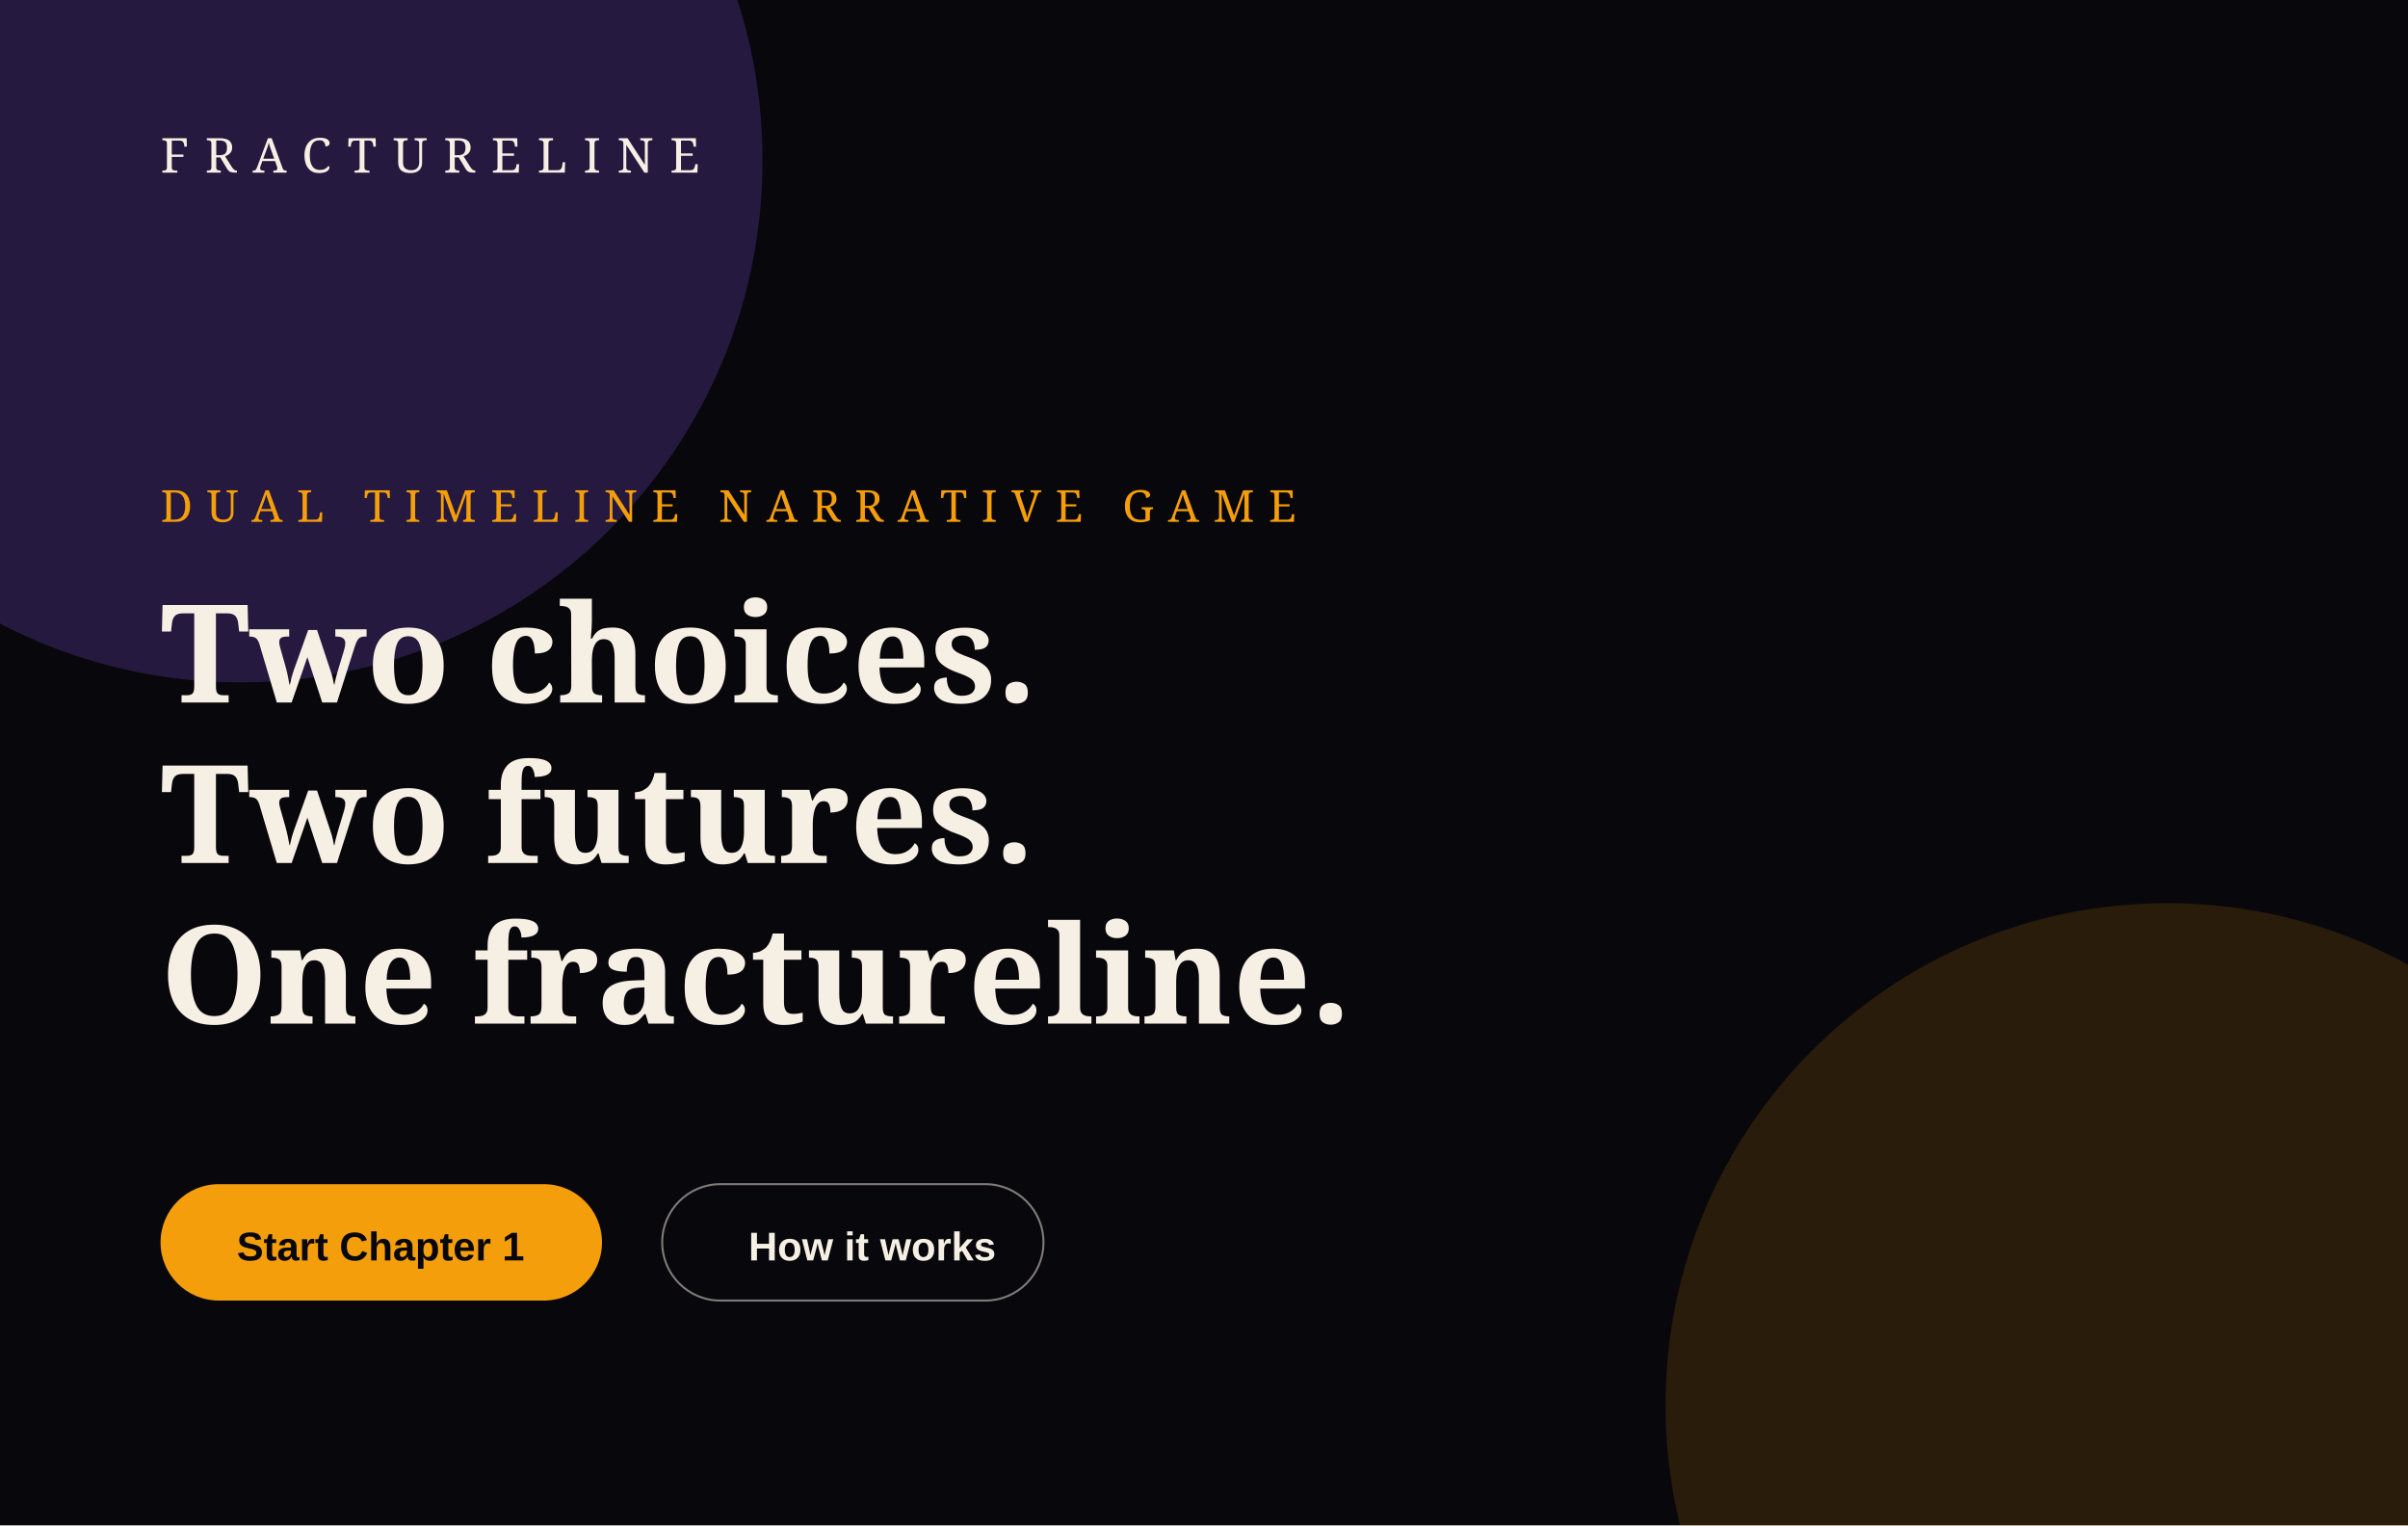
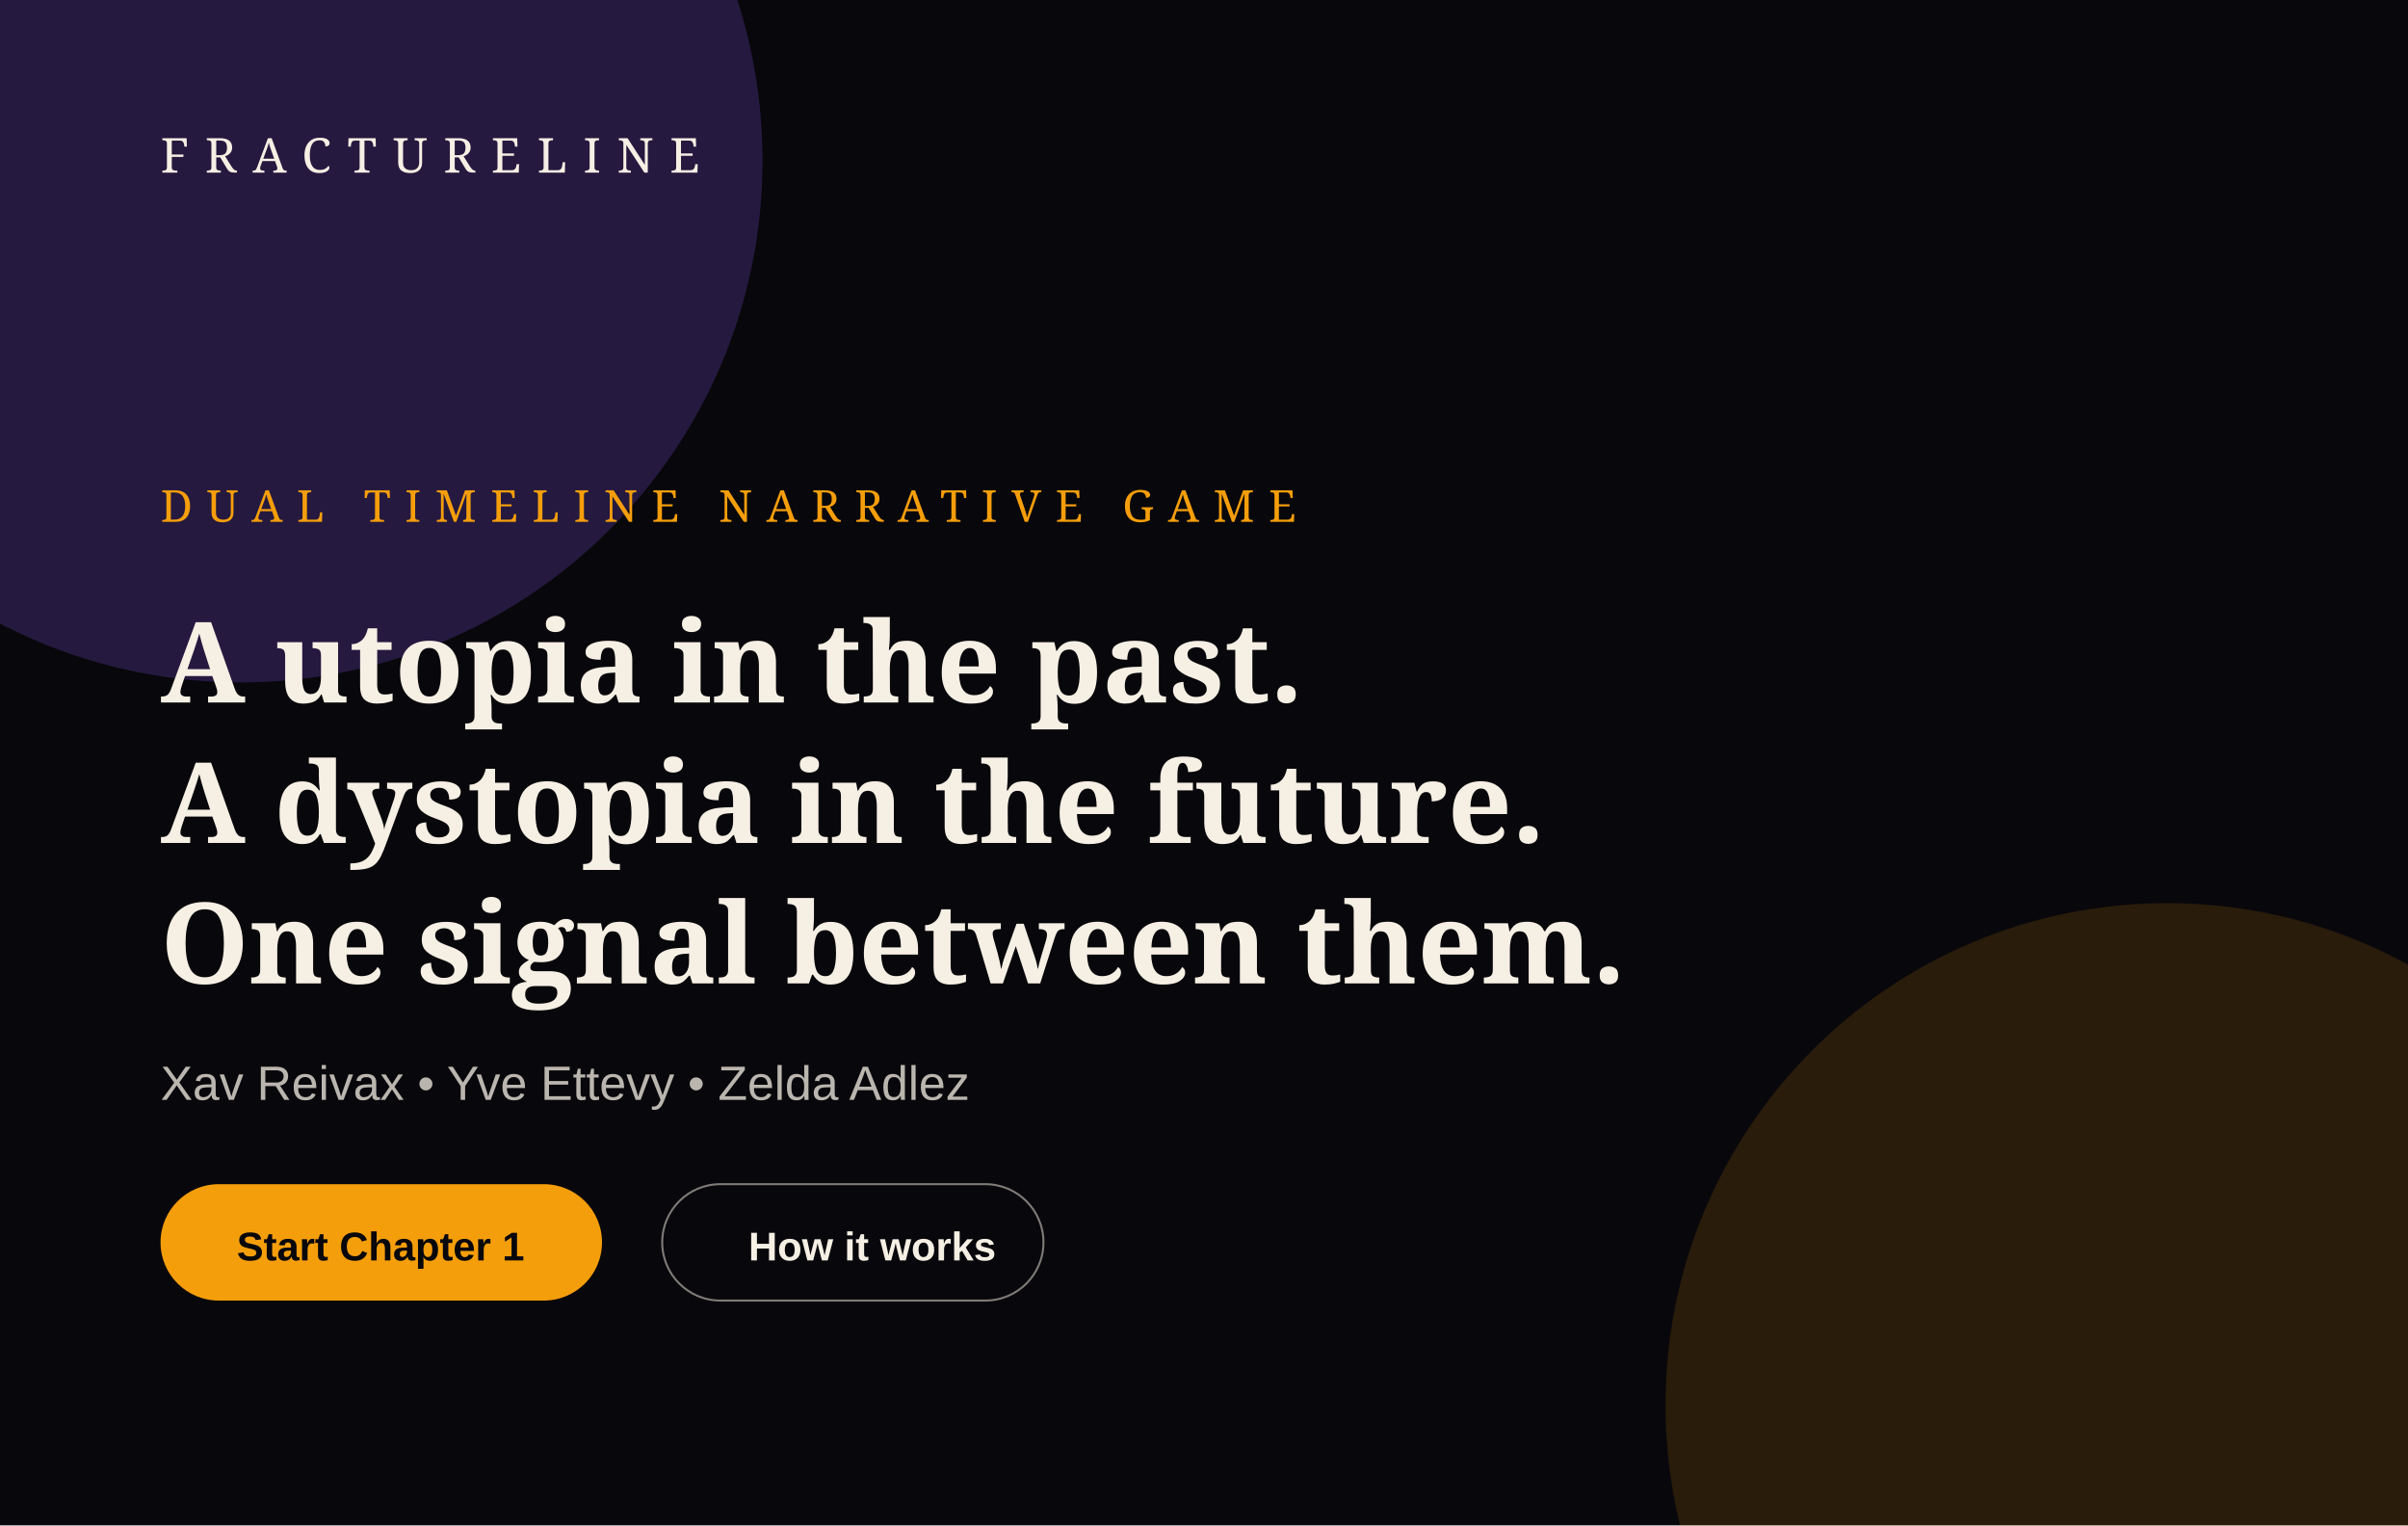
<svg xmlns="http://www.w3.org/2000/svg" width="1200" height="760" viewBox="0 0 1200 760" role="img" aria-label="Fractureline home page screenshot placeholder">
  <rect width="1200" height="760" fill="#08070b" />
  <circle cx="120" cy="80" r="260" fill="#8b5cf6" opacity="0.22" />
  <circle cx="1080" cy="700" r="250" fill="#f59e0b" opacity="0.14" />
  <text x="80" y="86" fill="#f6efe4" font-family="Georgia, serif" font-size="24" letter-spacing="8">FRACTURELINE</text>
  <text x="80" y="260" fill="#f59e0b" font-family="Georgia, serif" font-size="22" letter-spacing="7">DUAL TIMELINE NARRATIVE GAME</text>
-   <text x="80" y="350" fill="#f6efe4" font-family="Georgia, serif" font-size="68" font-weight="700">Two choices.</text>
-   <text x="80" y="430" fill="#f6efe4" font-family="Georgia, serif" font-size="68" font-weight="700">Two futures.</text>
-   <text x="80" y="510" fill="#f6efe4" font-family="Georgia, serif" font-size="68" font-weight="700">One fractureline.</text>
+   <text x="80" y="350" fill="#f6efe4" font-family="Georgia, serif" font-size="56" font-weight="700">A utopia in the past.</text>
+   <text x="80" y="420" fill="#f6efe4" font-family="Georgia, serif" font-size="56" font-weight="700">A dystopia in the future.</text>
+   <text x="80" y="490" fill="#f6efe4" font-family="Georgia, serif" font-size="56" font-weight="700">One signal between them.</text>
+   <text x="80" y="548" fill="#f6efe4" opacity="0.75" font-family="Arial, sans-serif" font-size="24">Xav Reivax • Yve Ettevy • Zelda Adlez</text>
  <rect x="80" y="590" width="220" height="58" rx="29" fill="#f59e0b" />
  <text x="118" y="628" fill="#08070b" font-family="Arial, sans-serif" font-size="20" font-weight="700">Start Chapter 1</text>
  <rect x="330" y="590" width="190" height="58" rx="29" fill="none" stroke="#f6efe4" opacity="0.5" />
  <text x="373" y="628" fill="#f6efe4" font-family="Arial, sans-serif" font-size="20" font-weight="700">How it works</text>
</svg>
